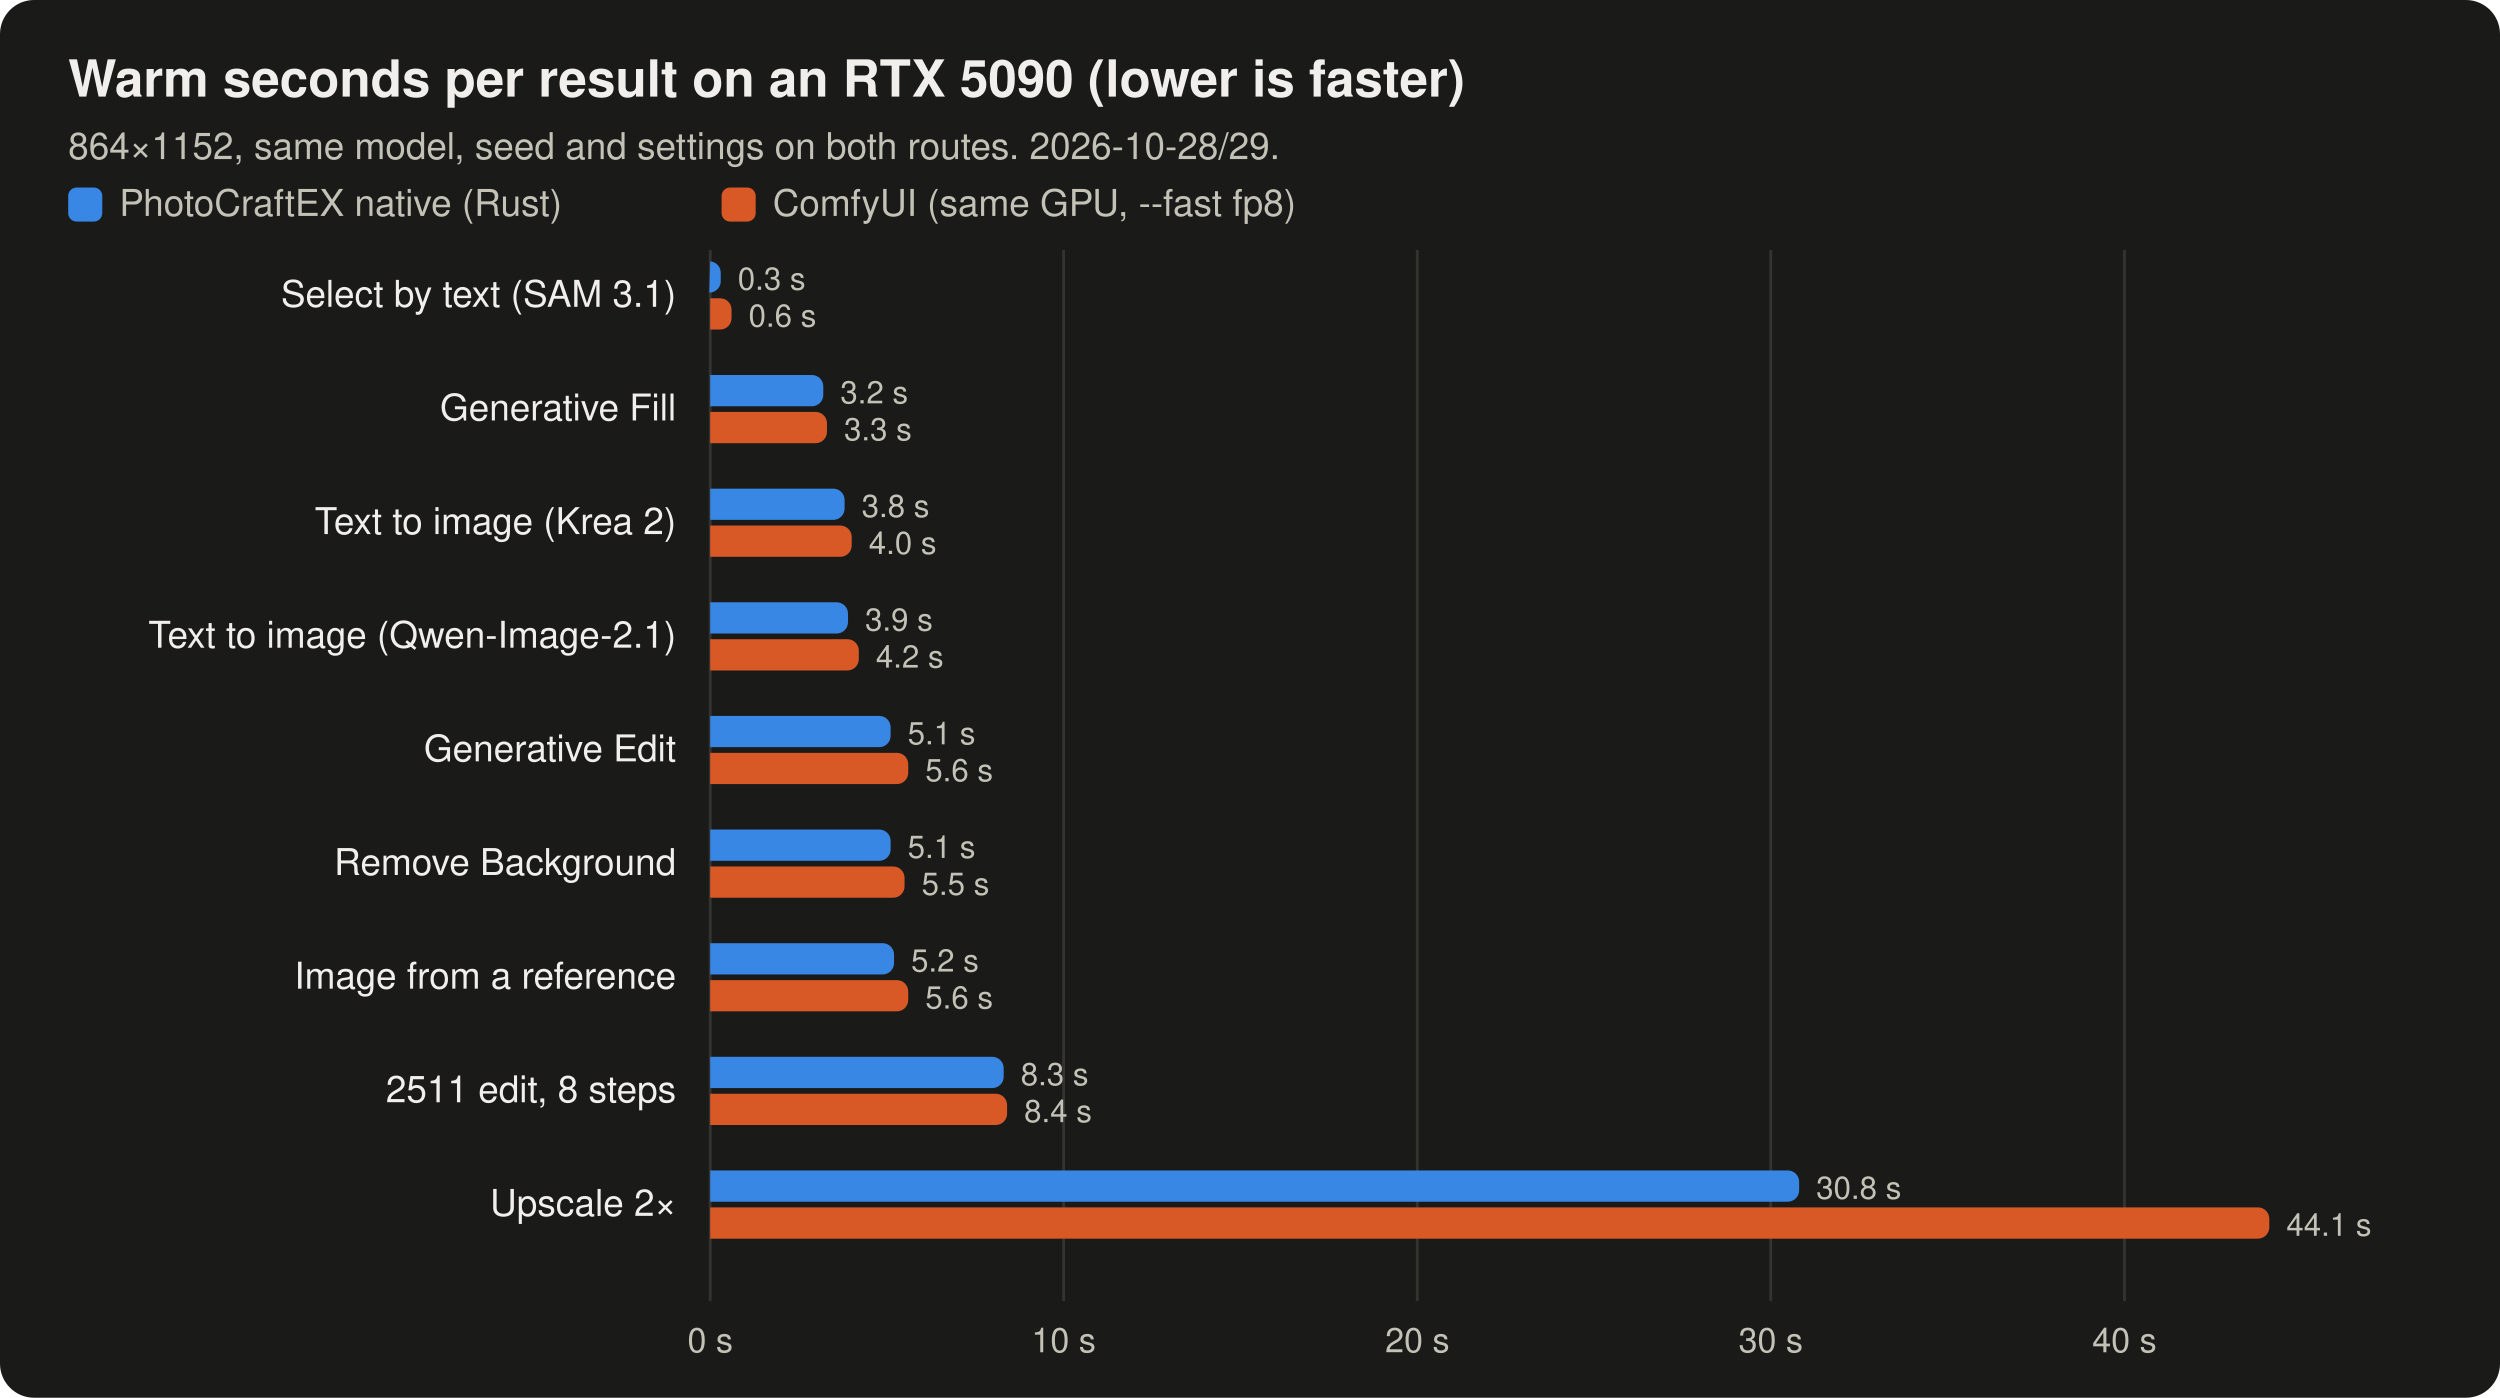
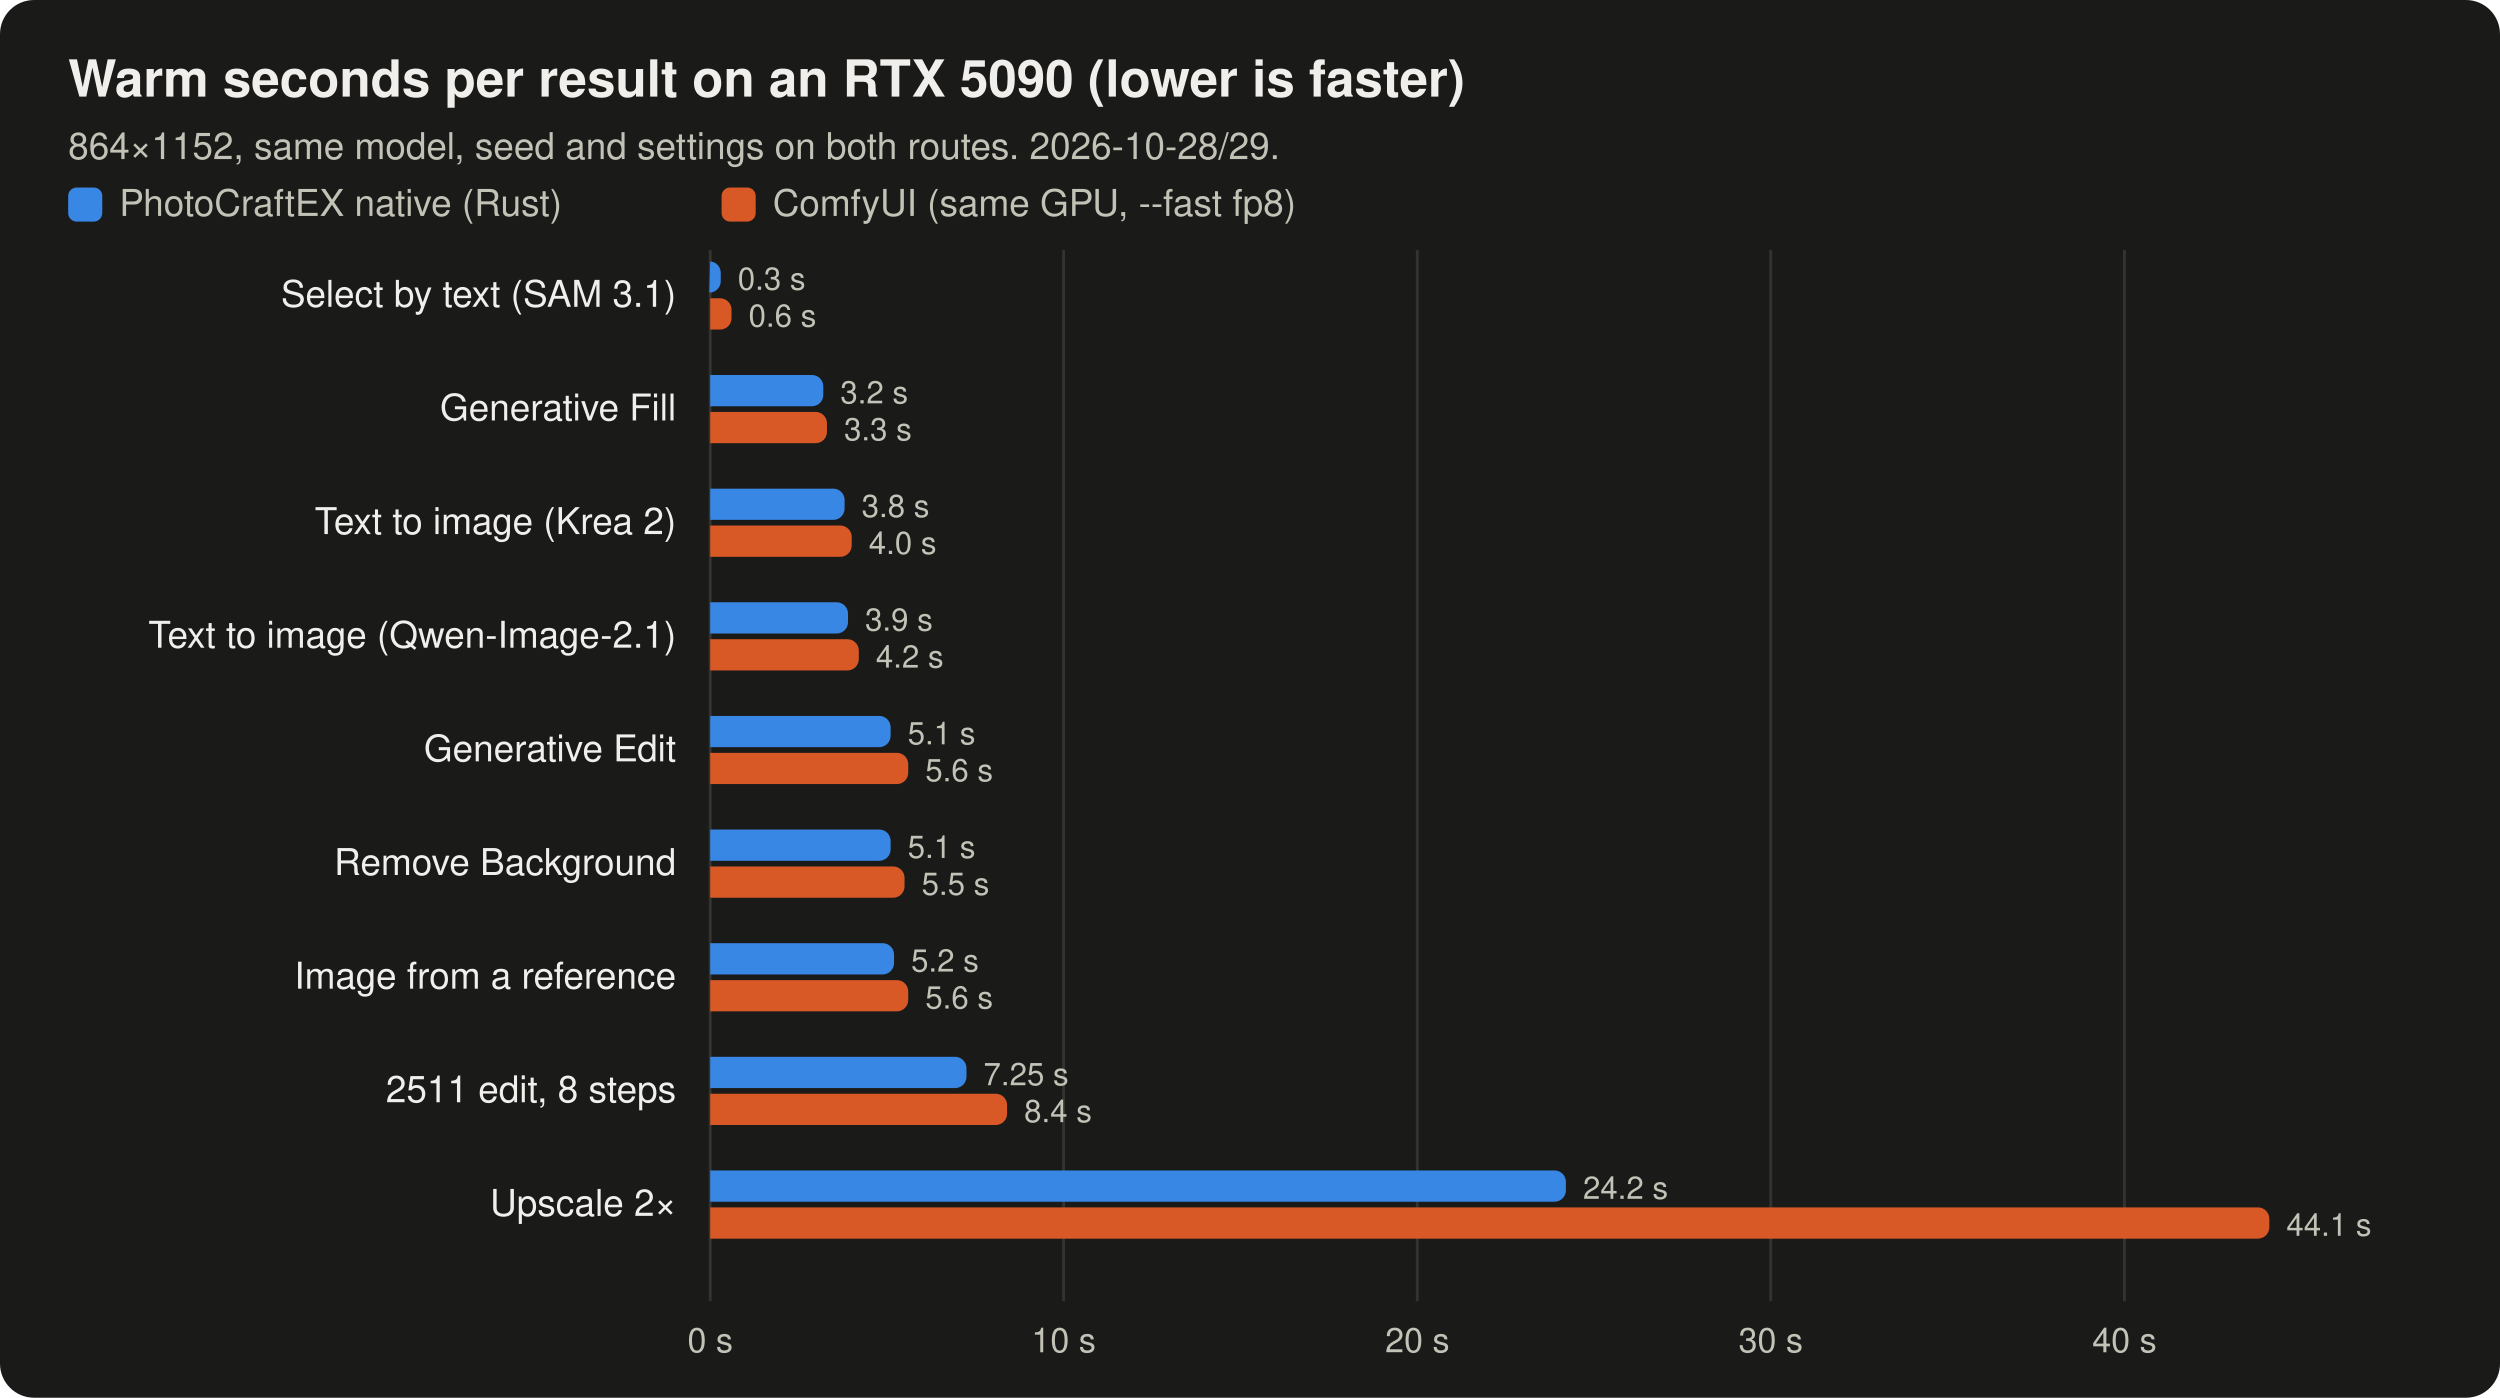
<svg xmlns="http://www.w3.org/2000/svg" viewBox="0 0 880 492" width="880" font-family="-apple-system,Segoe UI,Helvetica,Arial,sans-serif">
  <rect width="880" height="492" rx="12" fill="#1a1a19" />
  <text x="24" y="34" font-size="18" font-weight="600" fill="#f0efec">Warm seconds per result on an RTX 5090 (lower is faster)</text>
  <text x="24" y="56" font-size="13" fill="#c3c2b7">864×1152, same model, seed and settings on both routes. 2026-10-28/29.</text>
  <rect x="24" y="66" width="12" height="12" rx="3" fill="#3987e5" />
  <text x="42" y="76" font-size="13" fill="#c3c2b7">PhotoCraftEX native (Rust)</text>
  <rect x="254" y="66" width="12" height="12" rx="3" fill="#d95926" />
  <text x="272" y="76" font-size="13" fill="#c3c2b7">ComfyUI (same GPU, --fast fp8)</text>
  <line x1="250.0" y1="88" x2="250.0" y2="458" stroke="#33332f" stroke-width="1" />
  <text x="250.0" y="476" font-size="12" fill="#c3c2b7" text-anchor="middle">0 s</text>
  <line x1="374.4" y1="88" x2="374.4" y2="458" stroke="#33332f" stroke-width="1" />
  <text x="374.4" y="476" font-size="12" fill="#c3c2b7" text-anchor="middle">10 s</text>
  <line x1="498.9" y1="88" x2="498.9" y2="458" stroke="#33332f" stroke-width="1" />
  <text x="498.9" y="476" font-size="12" fill="#c3c2b7" text-anchor="middle">20 s</text>
  <line x1="623.3" y1="88" x2="623.3" y2="458" stroke="#33332f" stroke-width="1" />
  <text x="623.3" y="476" font-size="12" fill="#c3c2b7" text-anchor="middle">30 s</text>
  <line x1="747.8" y1="88" x2="747.8" y2="458" stroke="#33332f" stroke-width="1" />
  <text x="747.8" y="476" font-size="12" fill="#c3c2b7" text-anchor="middle">40 s</text>
  <text x="238" y="108.0" font-size="13" fill="#f0efec" text-anchor="end">Select by text (SAM 3.1)</text>
  <path d="M250,92 h-0.3 a4,4 0 0 1 4,4 v3 a4,4 0 0 1 -4,4 h--0.3 z" fill="#3987e5" />
  <text x="259.7" y="102" font-size="11" fill="#c3c2b7">0.3 s</text>
  <path d="M250,105 h3.5 a4,4 0 0 1 4,4 v3 a4,4 0 0 1 -4,4 h-3.5 z" fill="#d95926" />
  <text x="263.5" y="115" font-size="11" fill="#c3c2b7">0.6 s</text>
  <text x="238" y="148.0" font-size="13" fill="#f0efec" text-anchor="end">Generative Fill</text>
  <path d="M250,132 h35.8 a4,4 0 0 1 4,4 v3 a4,4 0 0 1 -4,4 h-35.8 z" fill="#3987e5" />
  <text x="295.8" y="142" font-size="11" fill="#c3c2b7">3.2 s</text>
  <path d="M250,145 h37.1 a4,4 0 0 1 4,4 v3 a4,4 0 0 1 -4,4 h-37.1 z" fill="#d95926" />
  <text x="297.1" y="155" font-size="11" fill="#c3c2b7">3.3 s</text>
  <text x="238" y="188.0" font-size="13" fill="#f0efec" text-anchor="end">Text to image (Krea 2)</text>
  <path d="M250,172 h43.3 a4,4 0 0 1 4,4 v3 a4,4 0 0 1 -4,4 h-43.3 z" fill="#3987e5" />
  <text x="303.3" y="182" font-size="11" fill="#c3c2b7">3.8 s</text>
  <path d="M250,185 h45.8 a4,4 0 0 1 4,4 v3 a4,4 0 0 1 -4,4 h-45.8 z" fill="#d95926" />
  <text x="305.8" y="195" font-size="11" fill="#c3c2b7">4.0 s</text>
  <text x="238" y="228.0" font-size="13" fill="#f0efec" text-anchor="end">Text to image (Qwen-Image-2.1)</text>
  <path d="M250,212 h44.5 a4,4 0 0 1 4,4 v3 a4,4 0 0 1 -4,4 h-44.5 z" fill="#3987e5" />
  <text x="304.5" y="222" font-size="11" fill="#c3c2b7">3.9 s</text>
  <path d="M250,225 h48.3 a4,4 0 0 1 4,4 v3 a4,4 0 0 1 -4,4 h-48.3 z" fill="#d95926" />
  <text x="308.3" y="235" font-size="11" fill="#c3c2b7">4.2 s</text>
  <text x="238" y="268.0" font-size="13" fill="#f0efec" text-anchor="end">Generative Edit</text>
  <path d="M250,252 h59.5 a4,4 0 0 1 4,4 v3 a4,4 0 0 1 -4,4 h-59.5 z" fill="#3987e5" />
  <text x="319.5" y="262" font-size="11" fill="#c3c2b7">5.1 s</text>
  <path d="M250,265 h65.7 a4,4 0 0 1 4,4 v3 a4,4 0 0 1 -4,4 h-65.7 z" fill="#d95926" />
  <text x="325.7" y="275" font-size="11" fill="#c3c2b7">5.6 s</text>
  <text x="238" y="308.0" font-size="13" fill="#f0efec" text-anchor="end">Remove Background</text>
  <path d="M250,292 h59.5 a4,4 0 0 1 4,4 v3 a4,4 0 0 1 -4,4 h-59.5 z" fill="#3987e5" />
  <text x="319.5" y="302" font-size="11" fill="#c3c2b7">5.1 s</text>
  <path d="M250,305 h64.4 a4,4 0 0 1 4,4 v3 a4,4 0 0 1 -4,4 h-64.4 z" fill="#d95926" />
  <text x="324.4" y="315" font-size="11" fill="#c3c2b7">5.5 s</text>
  <text x="238" y="348.0" font-size="13" fill="#f0efec" text-anchor="end">Image from a reference</text>
  <path d="M250,332 h60.7 a4,4 0 0 1 4,4 v3 a4,4 0 0 1 -4,4 h-60.7 z" fill="#3987e5" />
  <text x="320.7" y="342" font-size="11" fill="#c3c2b7">5.2 s</text>
  <path d="M250,345 h65.7 a4,4 0 0 1 4,4 v3 a4,4 0 0 1 -4,4 h-65.7 z" fill="#d95926" />
  <text x="325.7" y="355" font-size="11" fill="#c3c2b7">5.6 s</text>
  <text x="238" y="388.0" font-size="13" fill="#f0efec" text-anchor="end">2511 edit, 8 steps</text>
-   <path d="M250,372 h99.3 a4,4 0 0 1 4,4 v3 a4,4 0 0 1 -4,4 h-99.3 z" fill="#3987e5" />
-   <text x="359.3" y="382" font-size="11" fill="#c3c2b7">8.3 s</text>
+   <path d="M250,372 h86.2 a4,4 0 0 1 4,4 v3 a4,4 0 0 1 -4,4 h-86.2 z" fill="#3987e5" />
+   <text x="346.2" y="382" font-size="11" fill="#c3c2b7">7.25 s</text>
  <path d="M250,385 h100.5 a4,4 0 0 1 4,4 v3 a4,4 0 0 1 -4,4 h-100.5 z" fill="#d95926" />
  <text x="360.5" y="395" font-size="11" fill="#c3c2b7">8.4 s</text>
  <text x="238" y="428.0" font-size="13" fill="#f0efec" text-anchor="end">Upscale 2×</text>
-   <path d="M250,412 h379.3 a4,4 0 0 1 4,4 v3 a4,4 0 0 1 -4,4 h-379.3 z" fill="#3987e5" />
-   <text x="639.3" y="422" font-size="11" fill="#c3c2b7">30.8 s</text>
+   <path d="M250,412 h297.2 a4,4 0 0 1 4,4 v3 a4,4 0 0 1 -4,4 h-297.2 z" fill="#3987e5" />
+   <text x="557.2" y="422" font-size="11" fill="#c3c2b7">24.2 s</text>
  <path d="M250,425 h544.8 a4,4 0 0 1 4,4 v3 a4,4 0 0 1 -4,4 h-544.8 z" fill="#d95926" />
  <text x="804.8" y="435" font-size="11" fill="#c3c2b7">44.1 s</text>
</svg>
